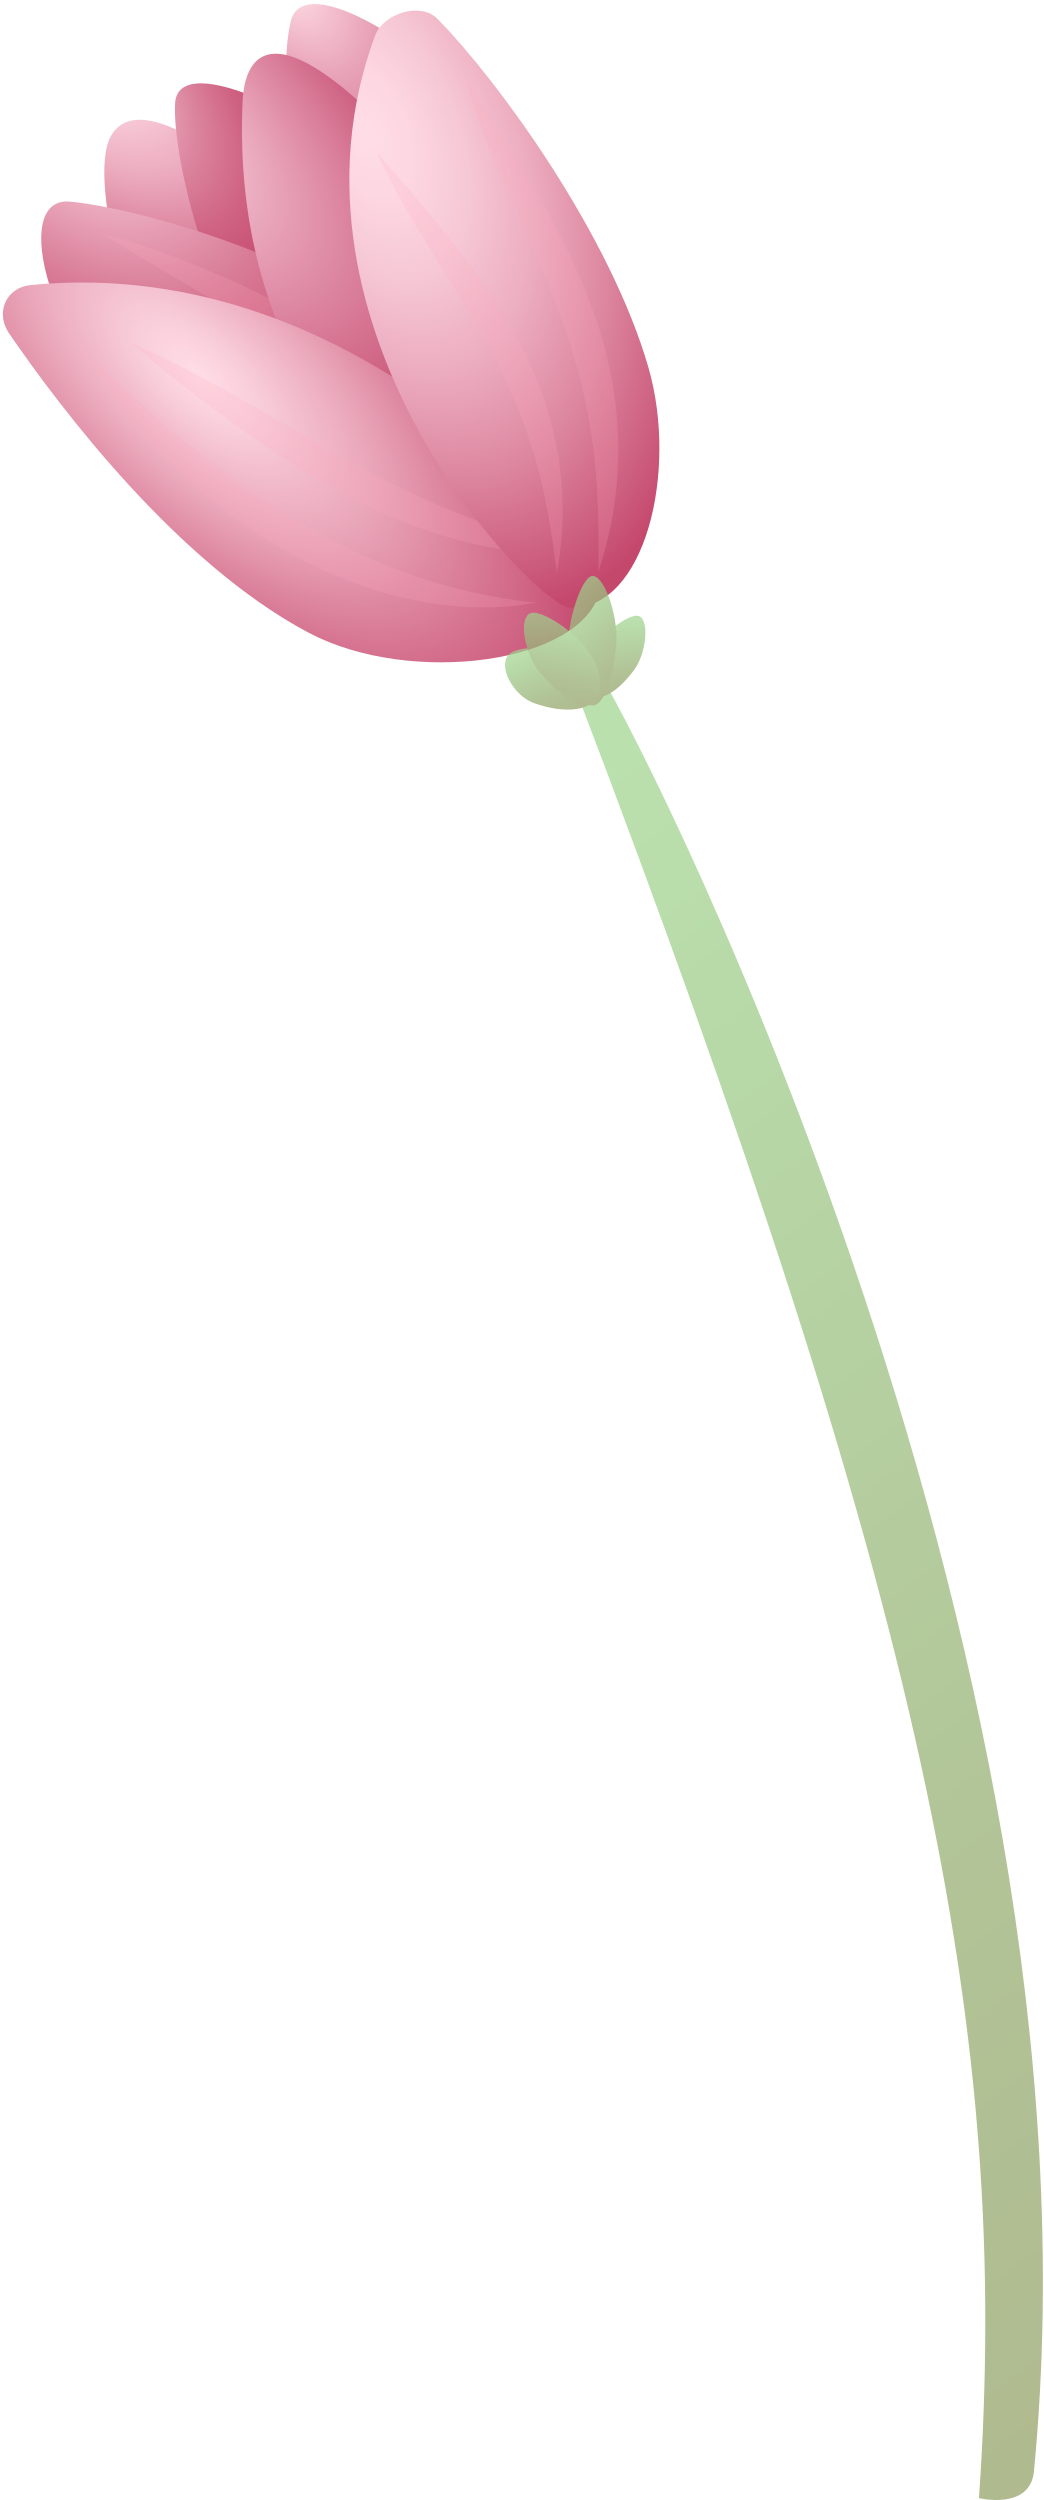
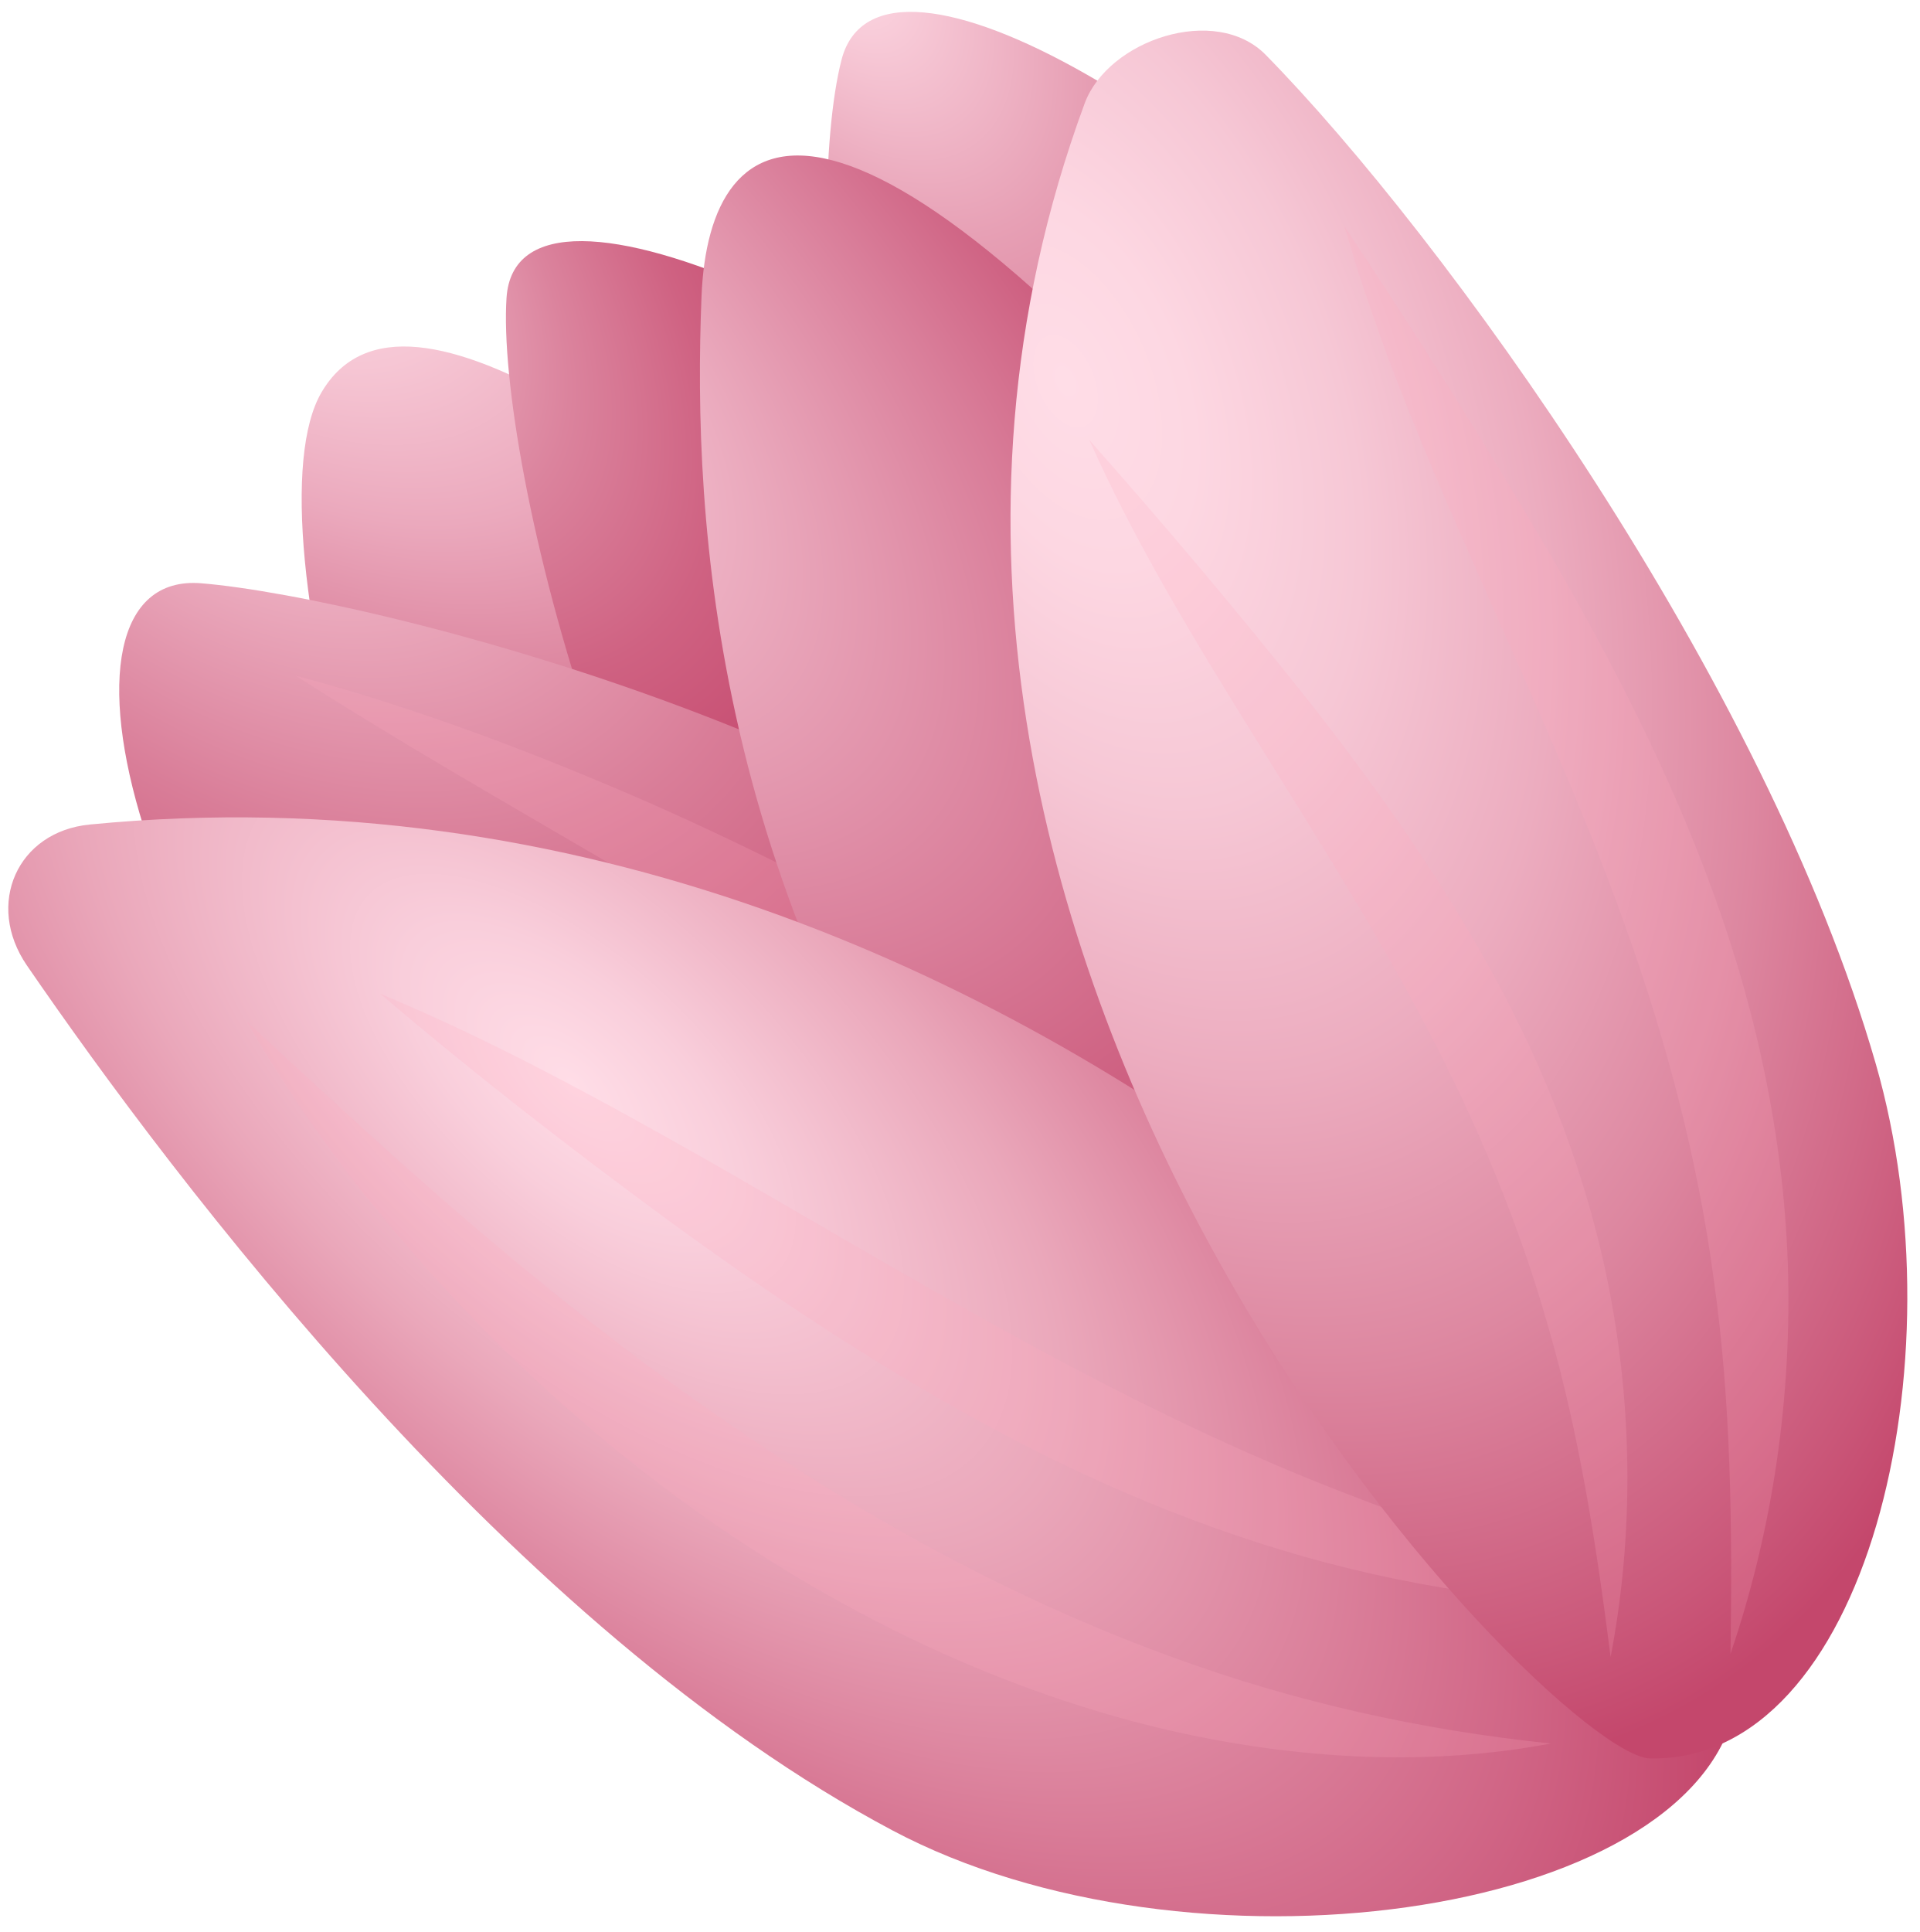
- <svg xmlns="http://www.w3.org/2000/svg" width="250" height="599" viewBox="0 0 250 599" fill="none">
-   <path d="M106.863 138.672C106.863 138.672 120.956 137.416 121.629 129.139C122.283 120.861 102.723 77.238 79.603 57.955C56.483 38.654 33.631 20.647 26.643 32.473C20.304 43.188 32.789 91.294 53.632 109.548C74.473 127.767 96.846 137.594 106.863 138.672Z" fill="url(#paint0_radial_2942_9)" />
-   <path d="M123.032 120.644C123.032 120.644 134.692 117.396 136.974 109.067C139.238 100.757 142.462 58.038 122.63 34.272C102.797 10.506 72.868 -7.275 69.707 4.952C66.546 17.179 68.537 59.936 86.251 82.232C103.948 104.511 113.017 117.778 123.032 120.644Z" fill="url(#paint1_radial_2942_9)" />
-   <path d="M119.638 141.18C119.638 141.18 131.031 136.76 131.752 127.851C132.456 118.942 127.426 73.919 102.313 50.764C77.199 27.592 42.822 11.588 41.957 24.669C41.091 37.751 51.513 82.355 74.144 104.166C96.812 125.942 108.752 139.041 119.638 141.18Z" fill="url(#paint2_radial_2942_9)" />
-   <path d="M140.744 142.625C140.744 142.625 128.838 154.708 119.099 154.029C109.361 153.351 64.158 129.916 38.227 107.33C11.041 83.669 2.414 47.127 16.676 48.305C30.937 49.465 83.727 62.612 102.02 88.057C120.313 113.52 140.935 131.671 140.744 142.625Z" fill="url(#paint3_radial_2942_9)" />
+ <svg xmlns="http://www.w3.org/2000/svg" width="159" height="160" viewBox="0 0 159 160" fill="none">
+   <path d="M106.863 138.672C106.863 138.672 120.956 137.416 121.629 129.139C122.283 120.861 102.723 77.238 79.603 57.955C56.483 38.654 33.631 20.647 26.643 32.473C20.304 43.188 32.789 91.294 53.632 109.548C74.473 127.767 96.846 137.594 106.863 138.672Z" fill="url(#paint0_radial_1_123)" />
+   <path d="M123.032 120.644C123.032 120.644 134.692 117.396 136.974 109.067C139.238 100.757 142.462 58.038 122.63 34.272C102.797 10.506 72.868 -7.275 69.707 4.952C66.546 17.179 68.537 59.936 86.251 82.232C103.948 104.511 113.017 117.778 123.032 120.644Z" fill="url(#paint1_radial_1_123)" />
+   <path d="M119.638 141.18C119.638 141.18 131.031 136.76 131.752 127.851C132.456 118.942 127.426 73.919 102.313 50.764C77.199 27.592 42.822 11.588 41.957 24.669C41.091 37.751 51.513 82.355 74.144 104.166C96.812 125.942 108.752 139.041 119.638 141.18Z" fill="url(#paint2_radial_1_123)" />
+   <path d="M140.744 142.625C140.744 142.625 128.838 154.708 119.099 154.029C109.361 153.351 64.158 129.916 38.227 107.33C11.041 83.669 2.414 47.127 16.676 48.305C30.937 49.465 83.727 62.612 102.02 88.057C120.313 113.52 140.935 131.671 140.744 142.625Z" fill="url(#paint3_radial_1_123)" />
  <path opacity="0.2" d="M24.504 55.958C34.499 58.632 44.1 62.273 53.486 66.354C62.855 70.487 71.99 75.149 80.765 80.427C89.54 85.689 97.955 91.566 105.719 98.204C113.428 104.859 120.613 112.273 125.961 120.809C118.108 114.33 110.15 108.413 101.865 102.832C93.618 97.233 85.153 91.969 76.58 86.794C68.007 81.636 59.326 76.619 50.59 71.568C41.908 66.482 33.117 61.484 24.504 55.958Z" fill="#FFA8C0" />
-   <path d="M145.671 139.249C148.522 133.036 146.367 121.666 145.957 112.978C145.546 104.29 130.64 75.167 108.364 48.323C69.696 1.711 58.718 9.421 58.109 24.55C57.367 43.08 58.98 74.765 82.875 106.588C104.104 134.88 132.923 166.971 145.671 139.249Z" fill="url(#paint4_radial_2942_9)" />
-   <path d="M7.44 68.283C1.427 68.866 -1.242 74.885 2.226 79.951C14.466 97.779 42.472 134.907 73.928 151.588C98.379 164.567 139.78 158.932 143.715 141.51C145.526 133.59 88.335 60.395 7.44 68.283Z" fill="url(#paint5_radial_2942_9)" />
+   <path d="M145.671 139.249C148.522 133.036 146.367 121.666 145.957 112.978C145.546 104.29 130.64 75.167 108.364 48.323C69.696 1.711 58.718 9.421 58.109 24.55C57.367 43.08 58.98 74.765 82.875 106.588C104.104 134.88 132.923 166.971 145.671 139.249Z" fill="url(#paint4_radial_1_123)" />
+   <path d="M7.44 68.283C1.427 68.866 -1.242 74.885 2.226 79.951C14.466 97.779 42.472 134.907 73.928 151.588C98.379 164.567 139.78 158.932 143.715 141.51C145.526 133.59 88.335 60.395 7.44 68.283Z" fill="url(#paint5_radial_1_123)" />
  <path opacity="0.2" d="M20.434 84.596C28.295 91.864 35.99 99.01 44.1 105.609C52.175 112.244 60.592 118.384 69.442 123.785C78.31 129.185 87.628 133.828 97.448 137.361C107.268 140.93 117.608 143.267 128.466 144.39C117.71 146.42 106.361 145.617 95.598 143.004C84.817 140.338 74.567 135.827 65.22 130.134C55.856 124.423 47.376 117.529 39.841 109.873C32.361 102.182 25.696 93.764 20.434 84.596Z" fill="#FFA8C0" />
  <path opacity="0.2" d="M31.499 82.3C41.012 86.257 49.967 91.201 58.795 96.198C67.586 101.231 76.214 106.389 84.966 111.159C93.719 115.93 102.613 120.296 111.921 123.852C121.212 127.478 130.896 130.189 140.98 132.599C130.614 133.329 120.084 132.098 109.961 129.443C99.82 126.771 90.122 122.641 81.094 117.68C72.029 112.72 63.542 107.035 55.364 101.068C47.186 95.065 39.244 88.903 31.499 82.3Z" fill="#FFA8C0" />
-   <path d="M89.846 8.562C91.79 3.303 100.69 0.309 104.845 4.545C119.491 19.459 146.214 56.267 155.383 88.125C162.511 112.888 154.605 145.979 136.674 145.625C128.532 145.457 63.795 79.169 89.846 8.562Z" fill="url(#paint6_radial_2942_9)" />
+   <path d="M89.846 8.562C91.79 3.303 100.69 0.309 104.845 4.545C119.491 19.459 146.214 56.267 155.383 88.125C162.511 112.888 154.605 145.979 136.674 145.625C128.532 145.457 63.795 79.169 89.846 8.562Z" fill="url(#paint6_radial_1_123)" />
  <path opacity="0.2" d="M111.362 18.731C117.262 27.594 122.851 36.443 128.205 45.557C133.485 54.672 138.403 64.158 142.028 74.252C145.671 84.311 147.874 94.997 148.12 105.667C148.347 116.354 146.745 126.971 143.344 136.958C143.502 126.442 143.388 116.174 141.977 106.111C140.639 96.047 138.06 86.276 134.623 76.688C131.204 67.1 126.928 57.696 122.704 48.133C118.481 38.588 114.274 28.885 111.362 18.731Z" fill="#FFA8C0" />
  <path opacity="0.2" d="M90.233 36.439C96.556 43.581 102.623 50.761 108.51 58.187C114.342 65.632 119.866 73.447 124.354 81.938C128.842 90.412 132.147 99.581 133.698 109.011C135.25 118.424 135.174 127.993 133.413 137.228C132.228 127.916 130.827 118.852 128.312 110.114C125.853 101.376 122.354 93.033 118.108 84.96C113.861 76.887 108.904 69.066 103.964 61.105C99.023 53.143 94.082 45.059 90.233 36.439Z" fill="#FFA8C0" />
-   <g opacity="0.7">
-     <path d="M143.447 161.235C143.447 161.235 137.257 163.468 138.098 165.671C221.691 385.147 242.34 486.698 234.56 598.554C234.56 598.554 246.834 601.527 247.736 592.116C267.163 391.277 147.849 165.979 143.447 161.235Z" fill="url(#paint7_linear_2942_9)" />
-     <path d="M153.061 147.603C150.279 146.602 137.546 155.72 141.429 165.501C142.667 168.613 147.314 166.749 151.975 160.48C154.757 156.737 155.736 148.558 153.061 147.603Z" fill="url(#paint8_linear_2942_9)" />
-     <path d="M122.109 156.645C125.364 153.826 144.792 154.15 143.034 166.225C142.484 170.061 135.865 171.355 127.779 168.397C122.949 166.626 118.991 159.356 122.109 156.645Z" fill="url(#paint9_linear_2942_9)" />
-     <path d="M141.628 138.053C138.479 138.978 131.54 159.587 140.527 168.336C143.386 171.123 146.718 165.347 147.65 154.303C148.216 147.68 144.654 137.16 141.628 138.053Z" fill="url(#paint10_linear_2942_9)" />
-     <path d="M127.291 146.848C130.73 145.893 147.36 156.783 143.08 167.457C141.72 170.846 135.744 168.489 129.477 161.25C125.717 156.906 123.974 147.757 127.291 146.848Z" fill="url(#paint11_linear_2942_9)" />
-   </g>
  <defs>
-     <radialGradient id="paint0_radial_2942_9" cx="0" cy="0" r="1" gradientUnits="userSpaceOnUse" gradientTransform="translate(19.2543 9.80224) rotate(-45.5923) scale(46.3729 79.8861)">
+     <radialGradient id="paint0_radial_1_123" cx="0" cy="0" r="1" gradientUnits="userSpaceOnUse" gradientTransform="translate(19.2543 9.80224) rotate(-45.5923) scale(46.3729 79.8861)">
      <stop stop-color="#FFDDE7" />
      <stop offset="0.13" stop-color="#FDD7E2" />
      <stop offset="0.305" stop-color="#F6C6D4" />
      <stop offset="0.507" stop-color="#EBA9BD" />
      <stop offset="0.728" stop-color="#DB829C" />
      <stop offset="0.963" stop-color="#C75073" />
      <stop offset="1" stop-color="#C4476C" />
    </radialGradient>
-     <radialGradient id="paint1_radial_2942_9" cx="0" cy="0" r="1" gradientUnits="userSpaceOnUse" gradientTransform="translate(69.4553 -4.00345) rotate(-35.3781) scale(47.1001 80.0053)">
+     <radialGradient id="paint1_radial_1_123" cx="0" cy="0" r="1" gradientUnits="userSpaceOnUse" gradientTransform="translate(69.4553 -4.00345) rotate(-35.3781) scale(47.1001 80.0053)">
      <stop stop-color="#FFDDE7" />
      <stop offset="0.333" stop-color="#E7A0B5" />
      <stop offset="0.638" stop-color="#D4708E" />
      <stop offset="0.869" stop-color="#C85275" />
      <stop offset="1" stop-color="#C4476C" />
    </radialGradient>
-     <radialGradient id="paint2_radial_2942_9" cx="0" cy="0" r="1" gradientUnits="userSpaceOnUse" gradientTransform="translate(22.1512 17.6497) rotate(-42.9413) scale(36.6915 69.1838)">
+     <radialGradient id="paint2_radial_1_123" cx="0" cy="0" r="1" gradientUnits="userSpaceOnUse" gradientTransform="translate(22.1512 17.6497) rotate(-42.9413) scale(36.6915 69.1838)">
      <stop stop-color="#FFDDE7" />
      <stop offset="0.218" stop-color="#EDB0C2" />
      <stop offset="0.467" stop-color="#DB839D" />
      <stop offset="0.689" stop-color="#CF6282" />
      <stop offset="0.874" stop-color="#C74E72" />
      <stop offset="1" stop-color="#C4476C" />
    </radialGradient>
-     <radialGradient id="paint3_radial_2942_9" cx="0" cy="0" r="1" gradientUnits="userSpaceOnUse" gradientTransform="translate(19.2984 26.8436) rotate(-45.4972) scale(59.6561 91.2546)">
+     <radialGradient id="paint3_radial_1_123" cx="0" cy="0" r="1" gradientUnits="userSpaceOnUse" gradientTransform="translate(19.2984 26.8436) rotate(-45.4972) scale(59.6561 91.2546)">
      <stop stop-color="#FFDDE7" />
      <stop offset="0.188" stop-color="#F2BCCC" />
      <stop offset="0.573" stop-color="#D97D98" />
      <stop offset="0.854" stop-color="#CA5678" />
      <stop offset="1" stop-color="#C4476C" />
    </radialGradient>
-     <radialGradient id="paint4_radial_2942_9" cx="0" cy="0" r="1" gradientUnits="userSpaceOnUse" gradientTransform="translate(30.6669 26.0539) rotate(-47.3387) scale(50.8828 106.273)">
+     <radialGradient id="paint4_radial_1_123" cx="0" cy="0" r="1" gradientUnits="userSpaceOnUse" gradientTransform="translate(30.6669 26.0539) rotate(-47.3387) scale(50.8828 106.273)">
      <stop stop-color="#FFDDE7" />
      <stop offset="0.212" stop-color="#F4C2D1" />
      <stop offset="0.665" stop-color="#D97D99" />
      <stop offset="1" stop-color="#C4476C" />
    </radialGradient>
-     <radialGradient id="paint5_radial_2942_9" cx="0" cy="0" r="1" gradientUnits="userSpaceOnUse" gradientTransform="translate(47.5561 89.8235) rotate(-47.6457) scale(54.0064 118.007)">
+     <radialGradient id="paint5_radial_1_123" cx="0" cy="0" r="1" gradientUnits="userSpaceOnUse" gradientTransform="translate(47.5561 89.8235) rotate(-47.6457) scale(54.0064 118.007)">
      <stop stop-color="#FFDDE7" />
      <stop offset="0.147" stop-color="#F9CEDB" />
      <stop offset="0.43" stop-color="#EAA7BA" />
      <stop offset="0.817" stop-color="#D16787" />
      <stop offset="1" stop-color="#C4476C" />
    </radialGradient>
-     <radialGradient id="paint6_radial_2942_9" cx="0" cy="0" r="1" gradientUnits="userSpaceOnUse" gradientTransform="translate(87.8319 31.6287) rotate(-23.1545) scale(70.3693 122.317)">
+     <radialGradient id="paint6_radial_1_123" cx="0" cy="0" r="1" gradientUnits="userSpaceOnUse" gradientTransform="translate(87.8319 31.6287) rotate(-23.1545) scale(70.3693 122.317)">
      <stop stop-color="#FFDDE7" />
      <stop offset="0.133" stop-color="#FDD7E2" />
      <stop offset="0.305" stop-color="#F6C7D5" />
      <stop offset="0.5" stop-color="#ECACBF" />
      <stop offset="0.71" stop-color="#DD87A0" />
      <stop offset="0.932" stop-color="#CA5779" />
      <stop offset="1" stop-color="#C4476C" />
    </radialGradient>
-     <linearGradient id="paint7_linear_2942_9" x1="98.93" y1="219.764" x2="335.191" y2="534.648" gradientUnits="userSpaceOnUse">
-       <stop stop-color="#9CD38B" />
-       <stop offset="0.019" stop-color="#9CD28A" />
-       <stop offset="0.663" stop-color="#91AB6B" />
-       <stop offset="1" stop-color="#8D9C5F" />
-     </linearGradient>
-     <linearGradient id="paint8_linear_2942_9" x1="146.53" y1="149.179" x2="148.662" y2="166.548" gradientUnits="userSpaceOnUse">
-       <stop stop-color="#9CD38B" />
-       <stop offset="0.019" stop-color="#9CD28A" />
-       <stop offset="0.663" stop-color="#91AB6B" />
-       <stop offset="1" stop-color="#8D9C5F" />
-     </linearGradient>
-     <linearGradient id="paint9_linear_2942_9" x1="131.033" y1="153.825" x2="137.907" y2="170.483" gradientUnits="userSpaceOnUse">
-       <stop stop-color="#9CD38B" />
-       <stop offset="0.019" stop-color="#9CD28A" />
-       <stop offset="0.663" stop-color="#91AB6B" />
-       <stop offset="1" stop-color="#8D9C5F" />
-     </linearGradient>
-     <linearGradient id="paint10_linear_2942_9" x1="135.957" y1="144.871" x2="151.404" y2="161.143" gradientUnits="userSpaceOnUse">
-       <stop stop-color="#9CD38B" />
-       <stop offset="0.019" stop-color="#9CD28A" />
-       <stop offset="0.663" stop-color="#91AB6B" />
-       <stop offset="1" stop-color="#8D9C5F" />
-     </linearGradient>
-     <linearGradient id="paint11_linear_2942_9" x1="135.728" y1="148.909" x2="133.027" y2="168.141" gradientUnits="userSpaceOnUse">
-       <stop stop-color="#9CD38B" />
-       <stop offset="0.019" stop-color="#9CD28A" />
-       <stop offset="0.663" stop-color="#91AB6B" />
-       <stop offset="1" stop-color="#8D9C5F" />
-     </linearGradient>
  </defs>
</svg>
